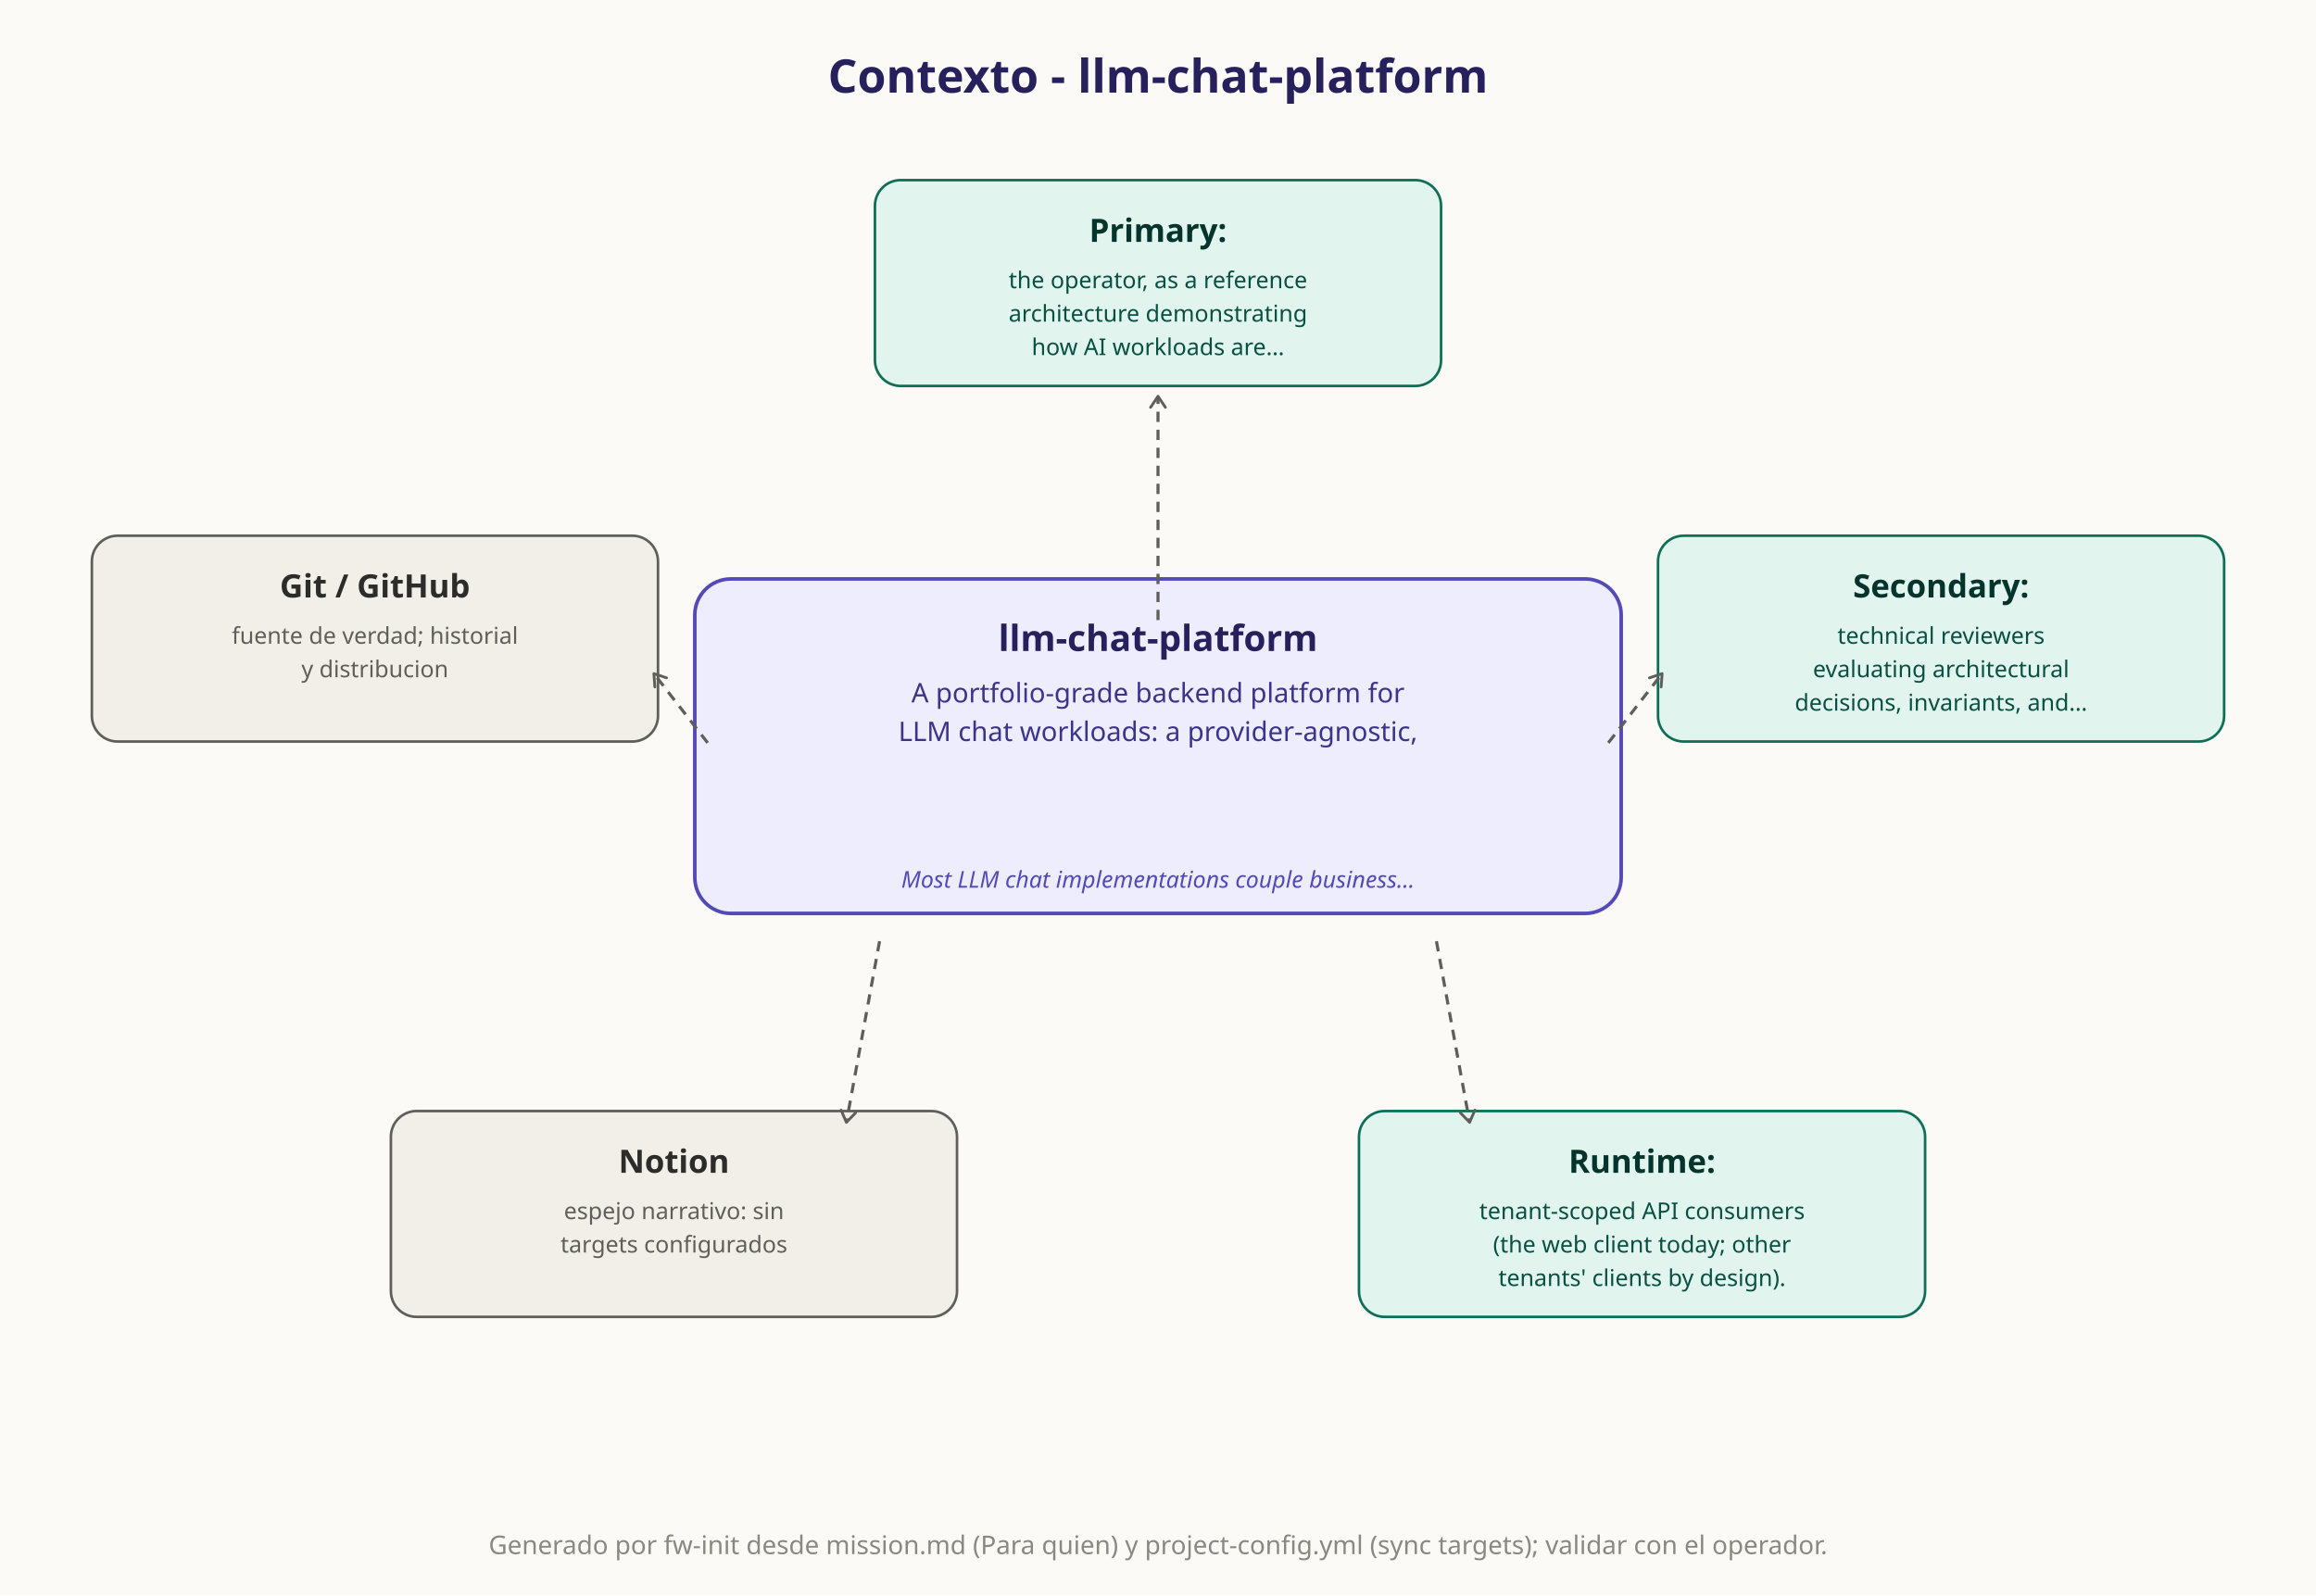
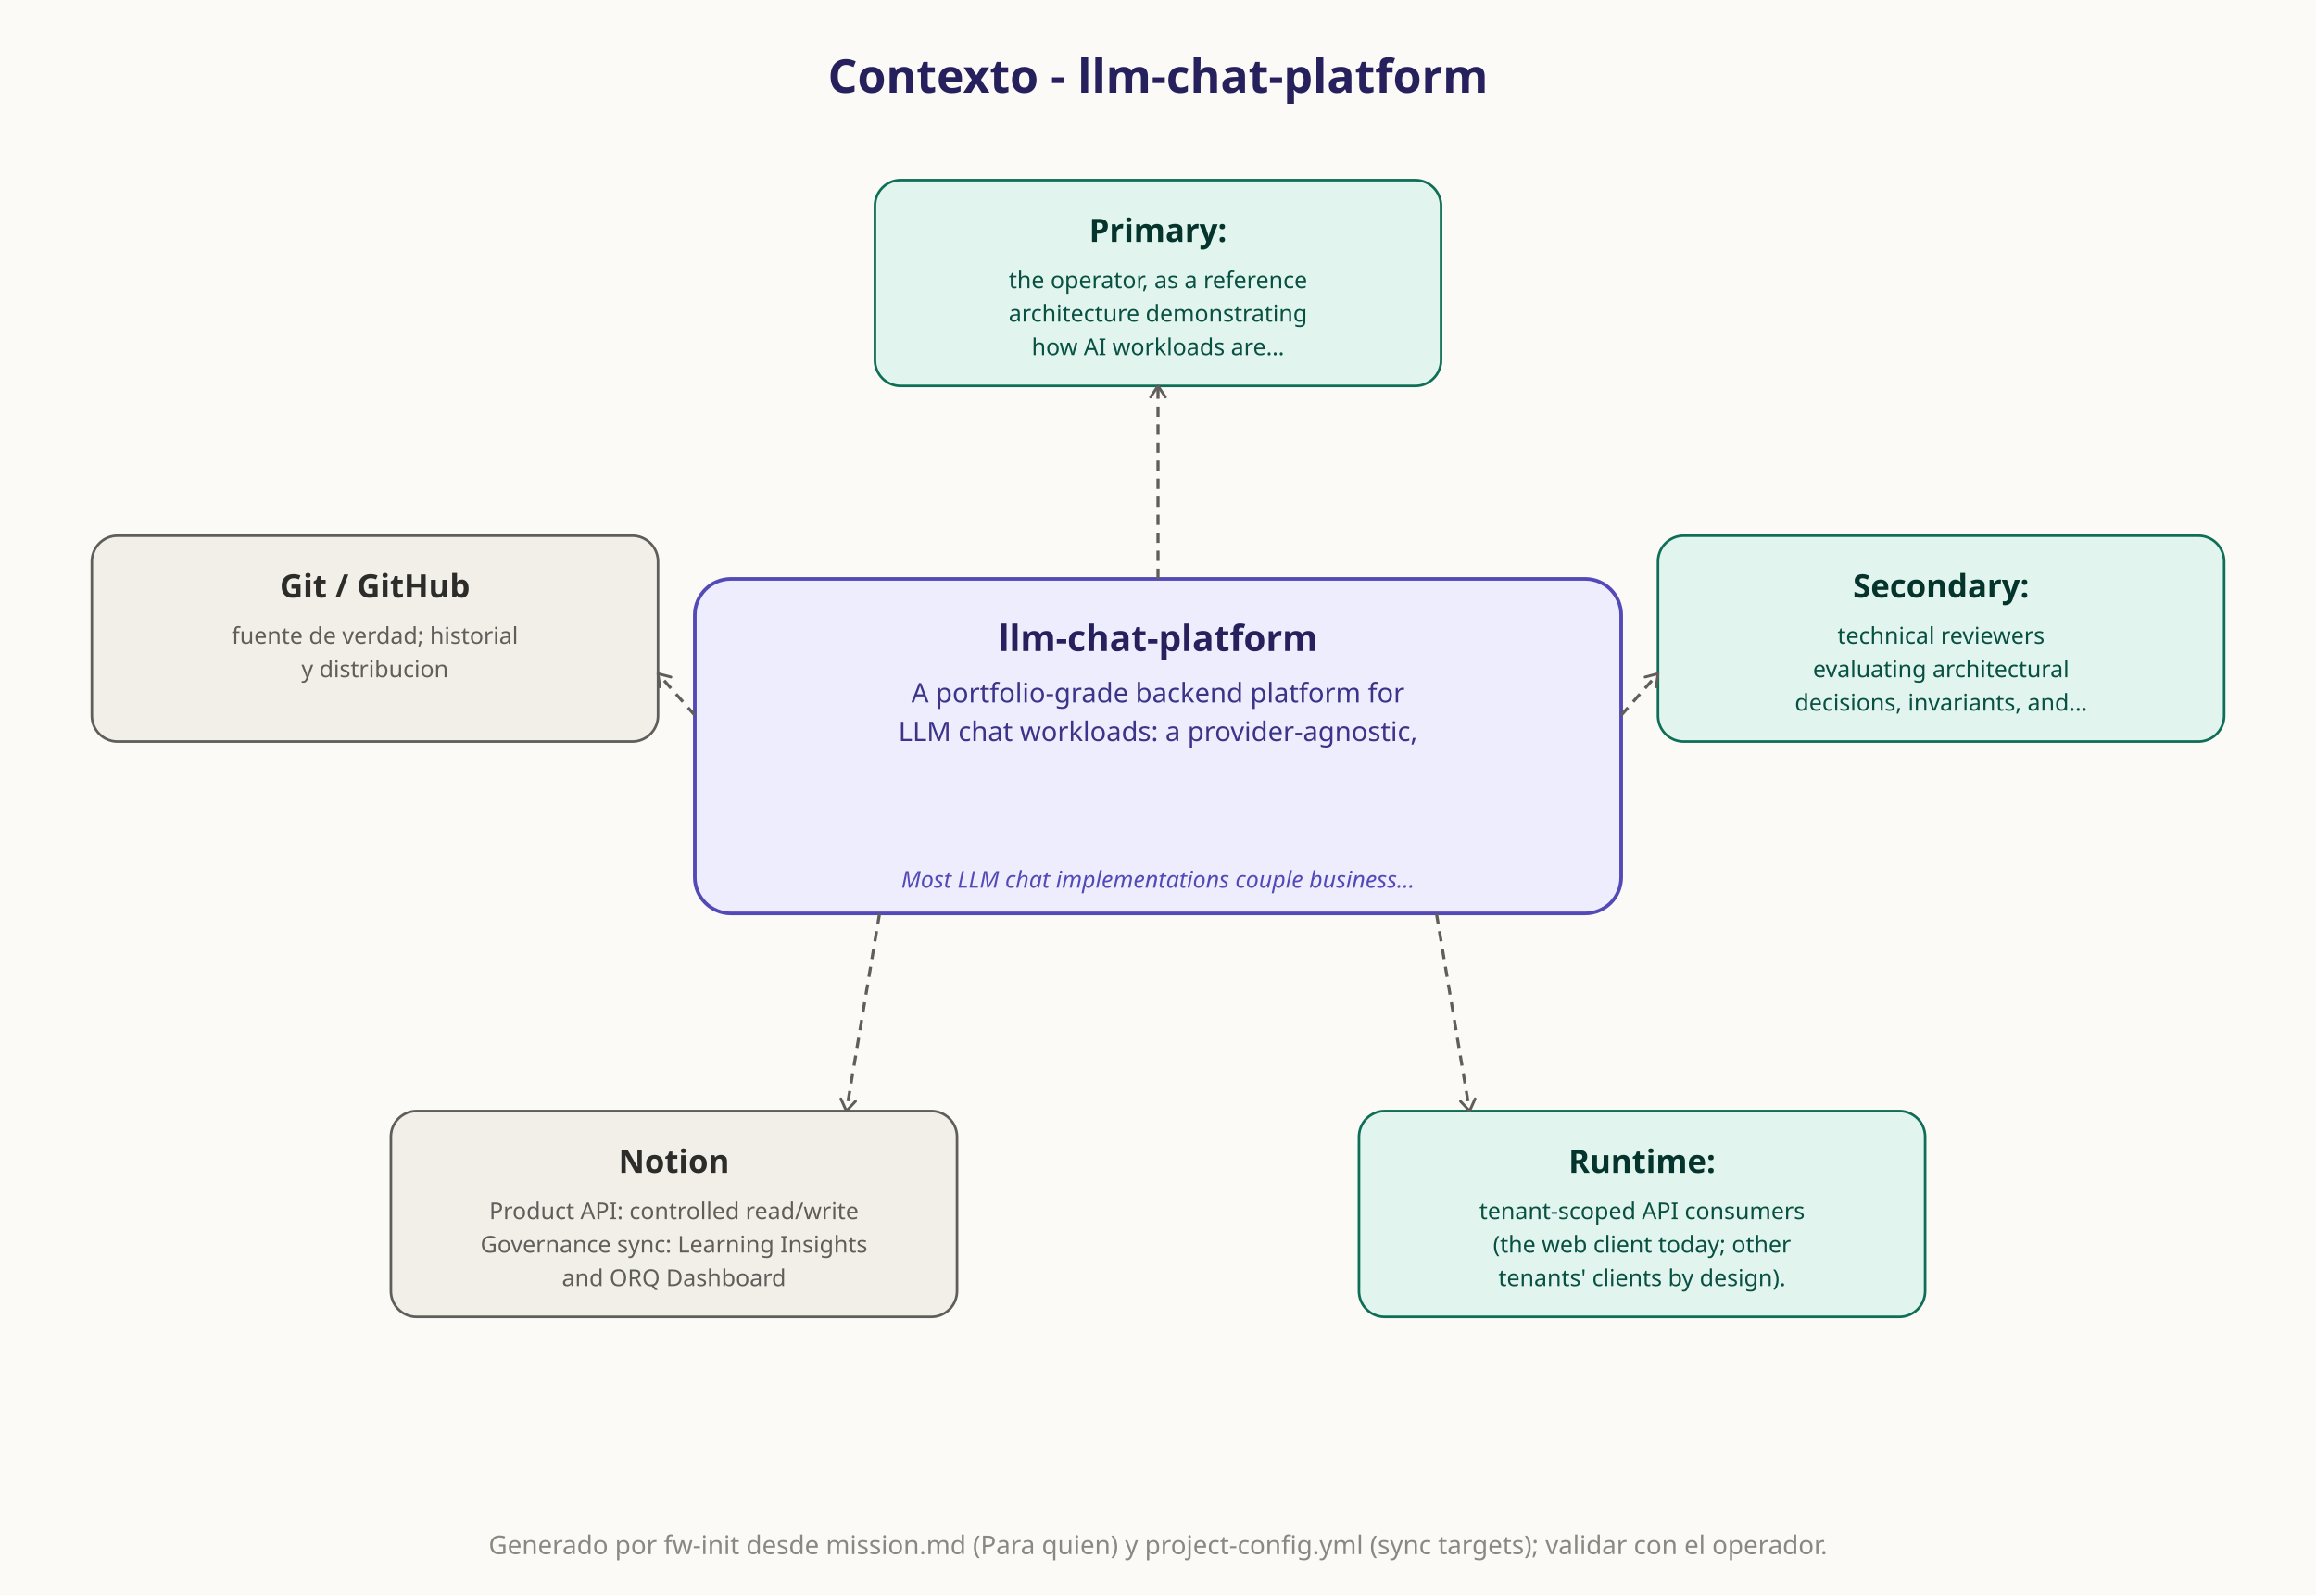
<svg xmlns="http://www.w3.org/2000/svg" width="900" height="620" viewBox="0 0 900 620" role="img">
  <defs>
    <marker id="ctx-arrow" viewBox="0 0 10 10" refX="8" refY="5" markerWidth="6" markerHeight="6" orient="auto-start-reverse">
      <path d="M2 1L8 5L2 9" fill="none" stroke="#5F5E5A" stroke-width="1.5" stroke-linecap="round" stroke-linejoin="round" />
    </marker>
  </defs>
  <rect width="900" height="620" fill="#FBFAF7" />
  <text x="450.0" y="36" text-anchor="middle" font-family="sans-serif" font-size="18" font-weight="600" fill="#26215C">Contexto - llm-chat-platform</text>
  <rect x="270.0" y="225.0" width="360" height="130" rx="14" fill="#EEEDFE" stroke="#534AB7" stroke-width="1.4" />
  <text x="450.0" y="253.0" text-anchor="middle" font-family="sans-serif" font-size="14" font-weight="700" fill="#26215C">llm-chat-platform</text>
  <text x="450.0" y="273.0" text-anchor="middle" font-family="sans-serif" font-size="10.5" fill="#3C3489">A portfolio-grade backend platform for</text>
  <text x="450.0" y="288.0" text-anchor="middle" font-family="sans-serif" font-size="10.5" fill="#3C3489">LLM chat workloads: a provider-agnostic,</text>
  <text x="450.0" y="345.0" text-anchor="middle" font-family="sans-serif" font-size="9" font-style="italic" fill="#534AB7">Most LLM chat implementations couple business…</text>
  <rect x="340.0" y="70.0" width="220" height="80" rx="10" fill="#E1F5EE" stroke="#0F6E56" stroke-width="1" />
  <text x="450.0" y="94.0" text-anchor="middle" font-family="sans-serif" font-size="12.5" font-weight="600" fill="#04342C">Primary:</text>
  <text x="450.0" y="112.0" text-anchor="middle" font-family="sans-serif" font-size="9" fill="#085041">the operator, as a reference</text>
  <text x="450.0" y="125.0" text-anchor="middle" font-family="sans-serif" font-size="9" fill="#085041">architecture demonstrating</text>
  <text x="450.0" y="138.0" text-anchor="middle" font-family="sans-serif" font-size="9" fill="#085041">how AI workloads are…</text>
-   <line x1="450.0" y1="241.0" x2="450.0" y2="154.0" stroke="#5F5E5A" stroke-width="1.2" stroke-dasharray="4 3" marker-end="url(#ctx-arrow)" />
+   <line x1="450.0" y1="225.0" x2="450.0" y2="150.0" stroke="#5F5E5A" stroke-width="1.2" stroke-dasharray="4 3" marker-end="url(#ctx-arrow)" />
  <rect x="644.3" y="208.2" width="220" height="80" rx="10" fill="#E1F5EE" stroke="#0F6E56" stroke-width="1" />
  <text x="754.3" y="232.2" text-anchor="middle" font-family="sans-serif" font-size="12.5" font-weight="600" fill="#04342C">Secondary:</text>
  <text x="754.3" y="250.2" text-anchor="middle" font-family="sans-serif" font-size="9" fill="#085041">technical reviewers</text>
  <text x="754.3" y="263.2" text-anchor="middle" font-family="sans-serif" font-size="9" fill="#085041">evaluating architectural</text>
  <text x="754.3" y="276.2" text-anchor="middle" font-family="sans-serif" font-size="9" fill="#085041">decisions, invariants, and…</text>
-   <line x1="625.0" y1="288.7" x2="645.9" y2="261.8" stroke="#5F5E5A" stroke-width="1.2" stroke-dasharray="4 3" marker-end="url(#ctx-arrow)" />
+   <line x1="630.0" y1="278.0" x2="644.3" y2="261.8" stroke="#5F5E5A" stroke-width="1.2" stroke-dasharray="4 3" marker-end="url(#ctx-arrow)" />
  <rect x="528.1" y="431.8" width="220" height="80" rx="10" fill="#E1F5EE" stroke="#0F6E56" stroke-width="1" />
  <text x="638.1" y="455.8" text-anchor="middle" font-family="sans-serif" font-size="12.5" font-weight="600" fill="#04342C">Runtime:</text>
  <text x="638.1" y="473.8" text-anchor="middle" font-family="sans-serif" font-size="9" fill="#085041">tenant-scoped API consumers</text>
  <text x="638.1" y="486.8" text-anchor="middle" font-family="sans-serif" font-size="9" fill="#085041">(the web client today; other</text>
  <text x="638.1" y="499.8" text-anchor="middle" font-family="sans-serif" font-size="9" fill="#085041">tenants' clients by design).</text>
-   <line x1="558.2" y1="365.8" x2="571.1" y2="436.2" stroke="#5F5E5A" stroke-width="1.2" stroke-dasharray="4 3" marker-end="url(#ctx-arrow)" />
+   <line x1="558.2" y1="355.0" x2="571.1" y2="431.8" stroke="#5F5E5A" stroke-width="1.2" stroke-dasharray="4 3" marker-end="url(#ctx-arrow)" />
  <rect x="151.9" y="431.8" width="220" height="80" rx="10" fill="#F1EFE8" stroke="#5F5E5A" stroke-width="1" />
  <text x="261.9" y="455.8" text-anchor="middle" font-family="sans-serif" font-size="12.5" font-weight="600" fill="#2C2C2A">Notion</text>
-   <text x="261.9" y="473.8" text-anchor="middle" font-family="sans-serif" font-size="9" fill="#5F5E5A">espejo narrativo: sin</text>
-   <text x="261.9" y="486.8" text-anchor="middle" font-family="sans-serif" font-size="9" fill="#5F5E5A">targets configurados</text>
-   <line x1="341.8" y1="365.8" x2="328.9" y2="436.2" stroke="#5F5E5A" stroke-width="1.2" stroke-dasharray="4 3" marker-end="url(#ctx-arrow)" />
+   <text x="261.9" y="473.8" text-anchor="middle" font-family="sans-serif" font-size="9" fill="#5F5E5A">Product API: controlled read/write</text>
+   <text x="261.9" y="486.8" text-anchor="middle" font-family="sans-serif" font-size="9" fill="#5F5E5A">Governance sync: Learning Insights</text>
+   <text x="261.9" y="499.8" text-anchor="middle" font-family="sans-serif" font-size="9" fill="#5F5E5A">and ORQ Dashboard</text>
+   <line x1="341.8" y1="355.0" x2="328.9" y2="431.8" stroke="#5F5E5A" stroke-width="1.2" stroke-dasharray="4 3" marker-end="url(#ctx-arrow)" />
  <rect x="35.7" y="208.2" width="220" height="80" rx="10" fill="#F1EFE8" stroke="#5F5E5A" stroke-width="1" />
  <text x="145.7" y="232.2" text-anchor="middle" font-family="sans-serif" font-size="12.5" font-weight="600" fill="#2C2C2A">Git / GitHub</text>
  <text x="145.7" y="250.2" text-anchor="middle" font-family="sans-serif" font-size="9" fill="#5F5E5A">fuente de verdad; historial</text>
  <text x="145.7" y="263.2" text-anchor="middle" font-family="sans-serif" font-size="9" fill="#5F5E5A">y distribucion</text>
-   <line x1="275.0" y1="288.7" x2="254.1" y2="261.8" stroke="#5F5E5A" stroke-width="1.2" stroke-dasharray="4 3" marker-end="url(#ctx-arrow)" />
+   <line x1="270.0" y1="278.0" x2="255.7" y2="261.8" stroke="#5F5E5A" stroke-width="1.2" stroke-dasharray="4 3" marker-end="url(#ctx-arrow)" />
  <text x="450.0" y="604" text-anchor="middle" font-family="sans-serif" font-size="10" fill="#8A8880">Generado por fw-init desde mission.md (Para quien) y project-config.yml (sync targets); validar con el operador.</text>
</svg>
